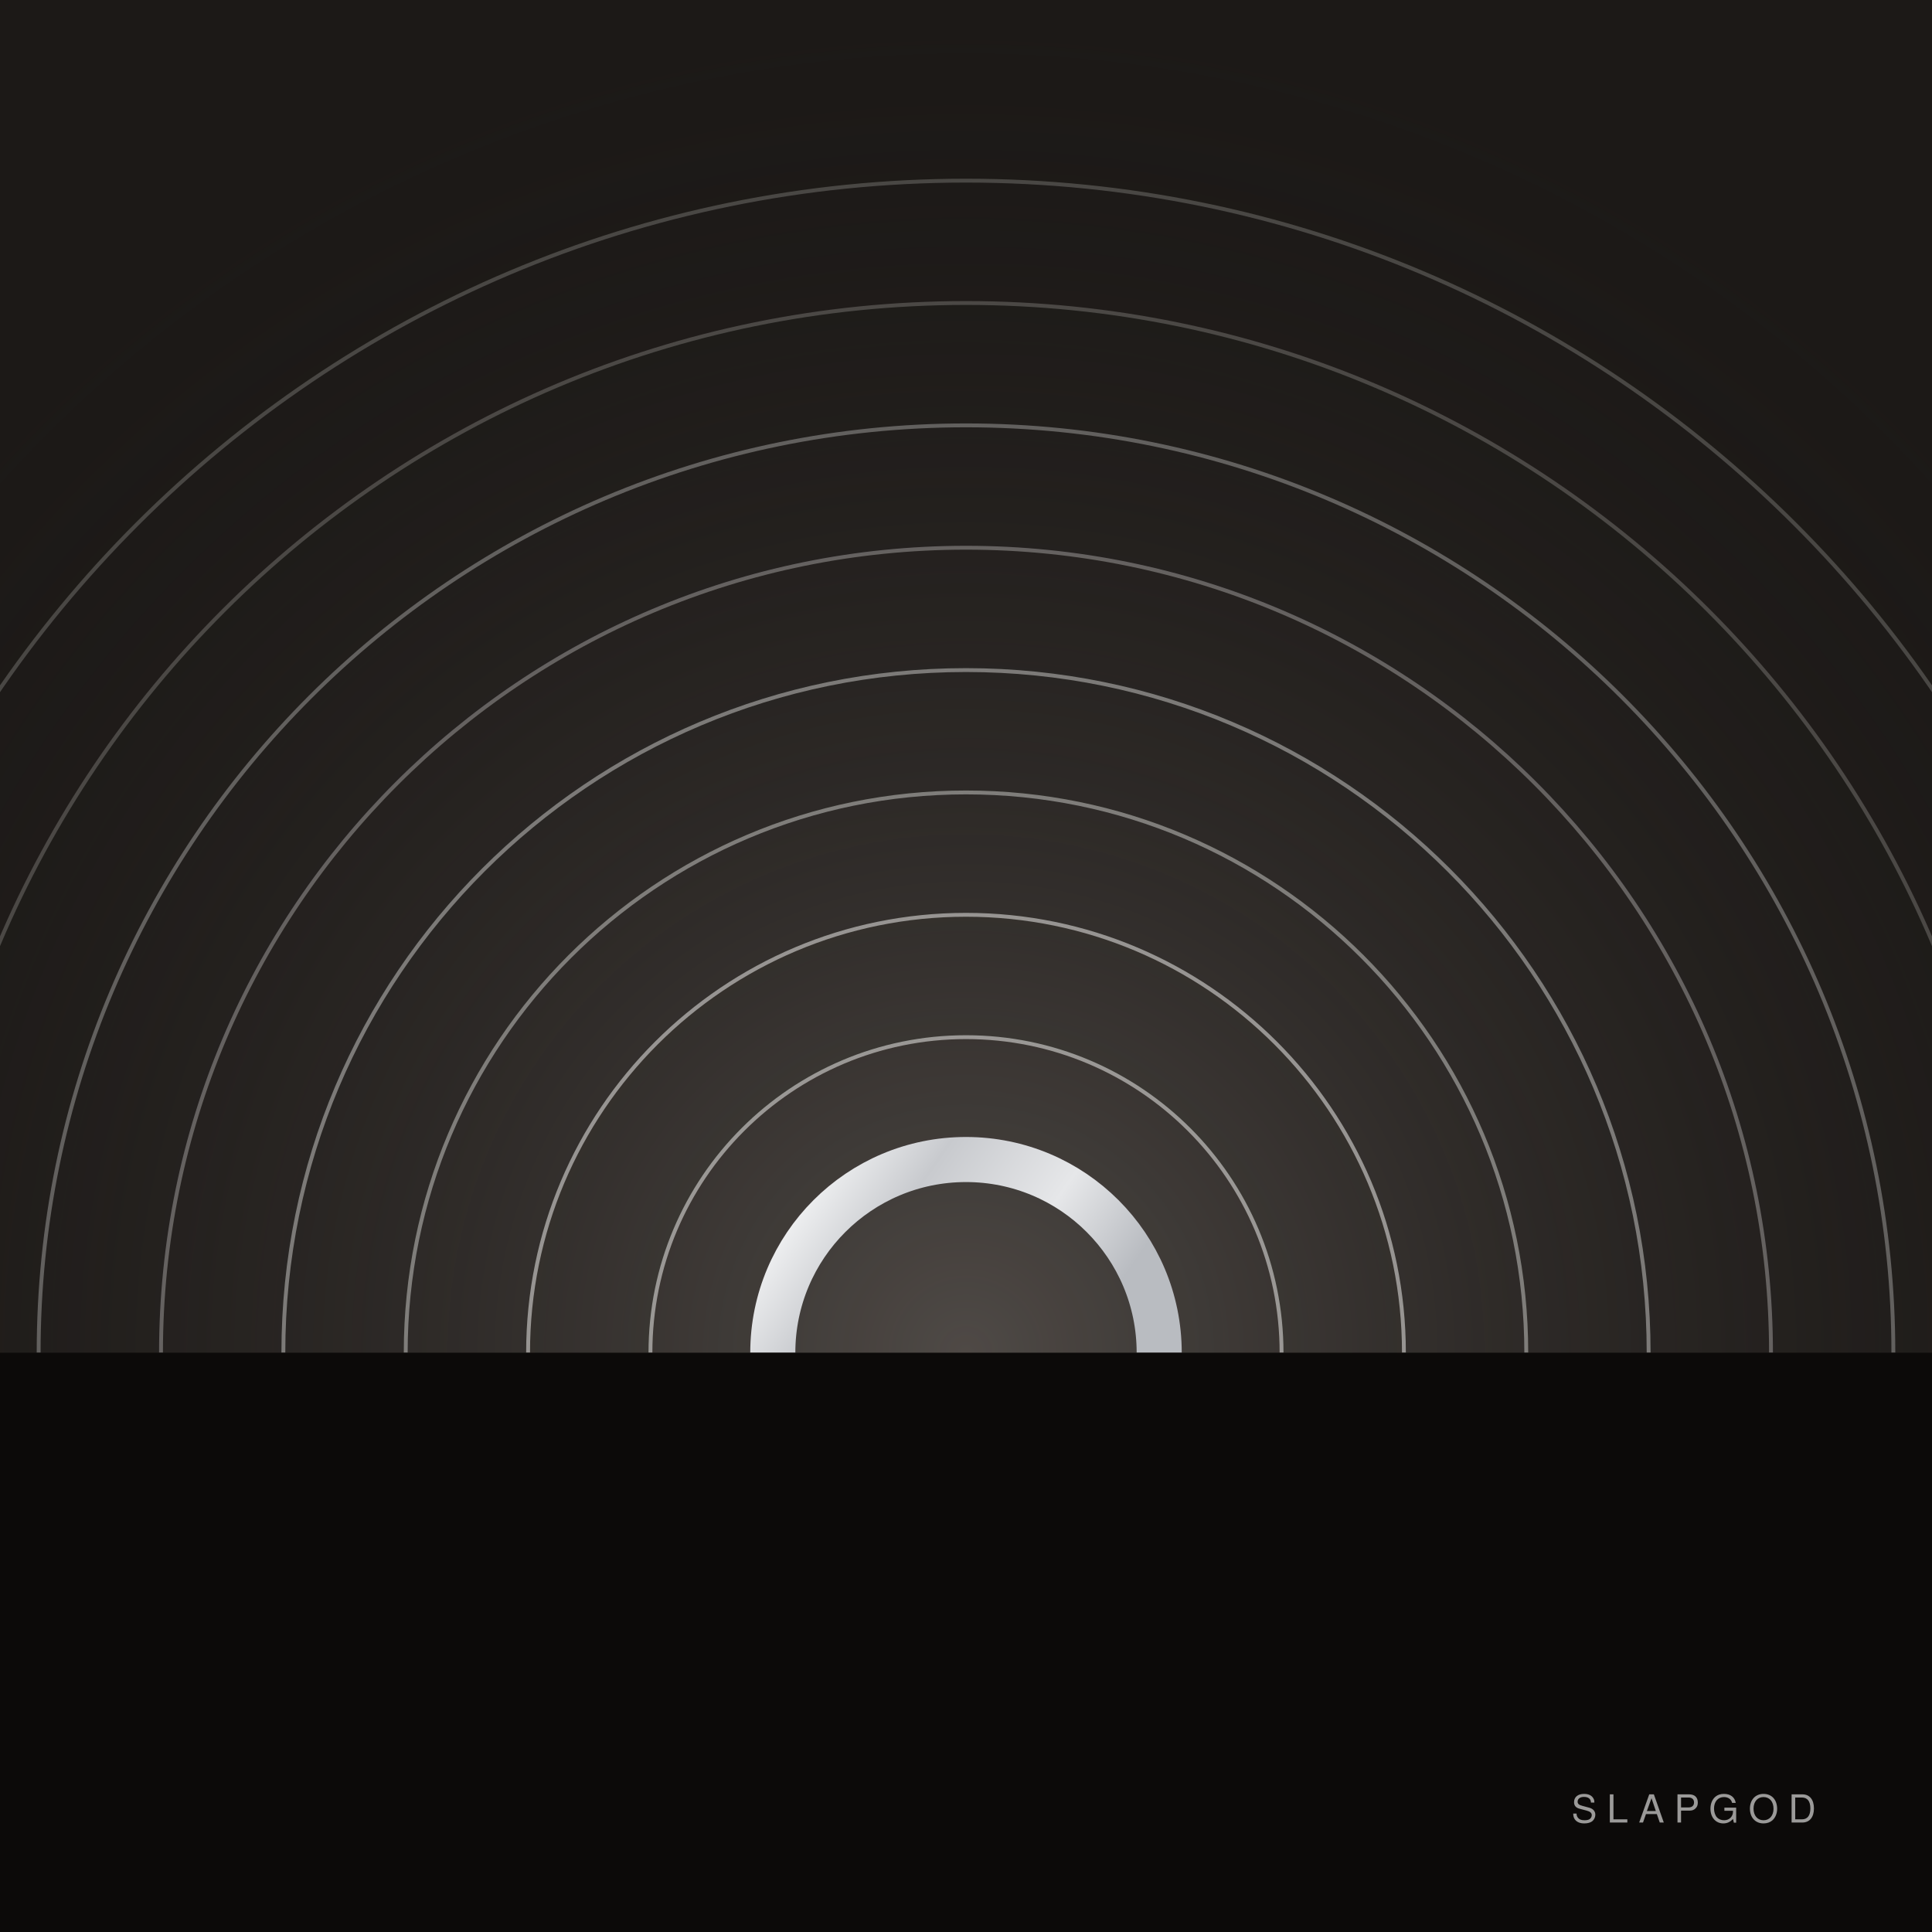
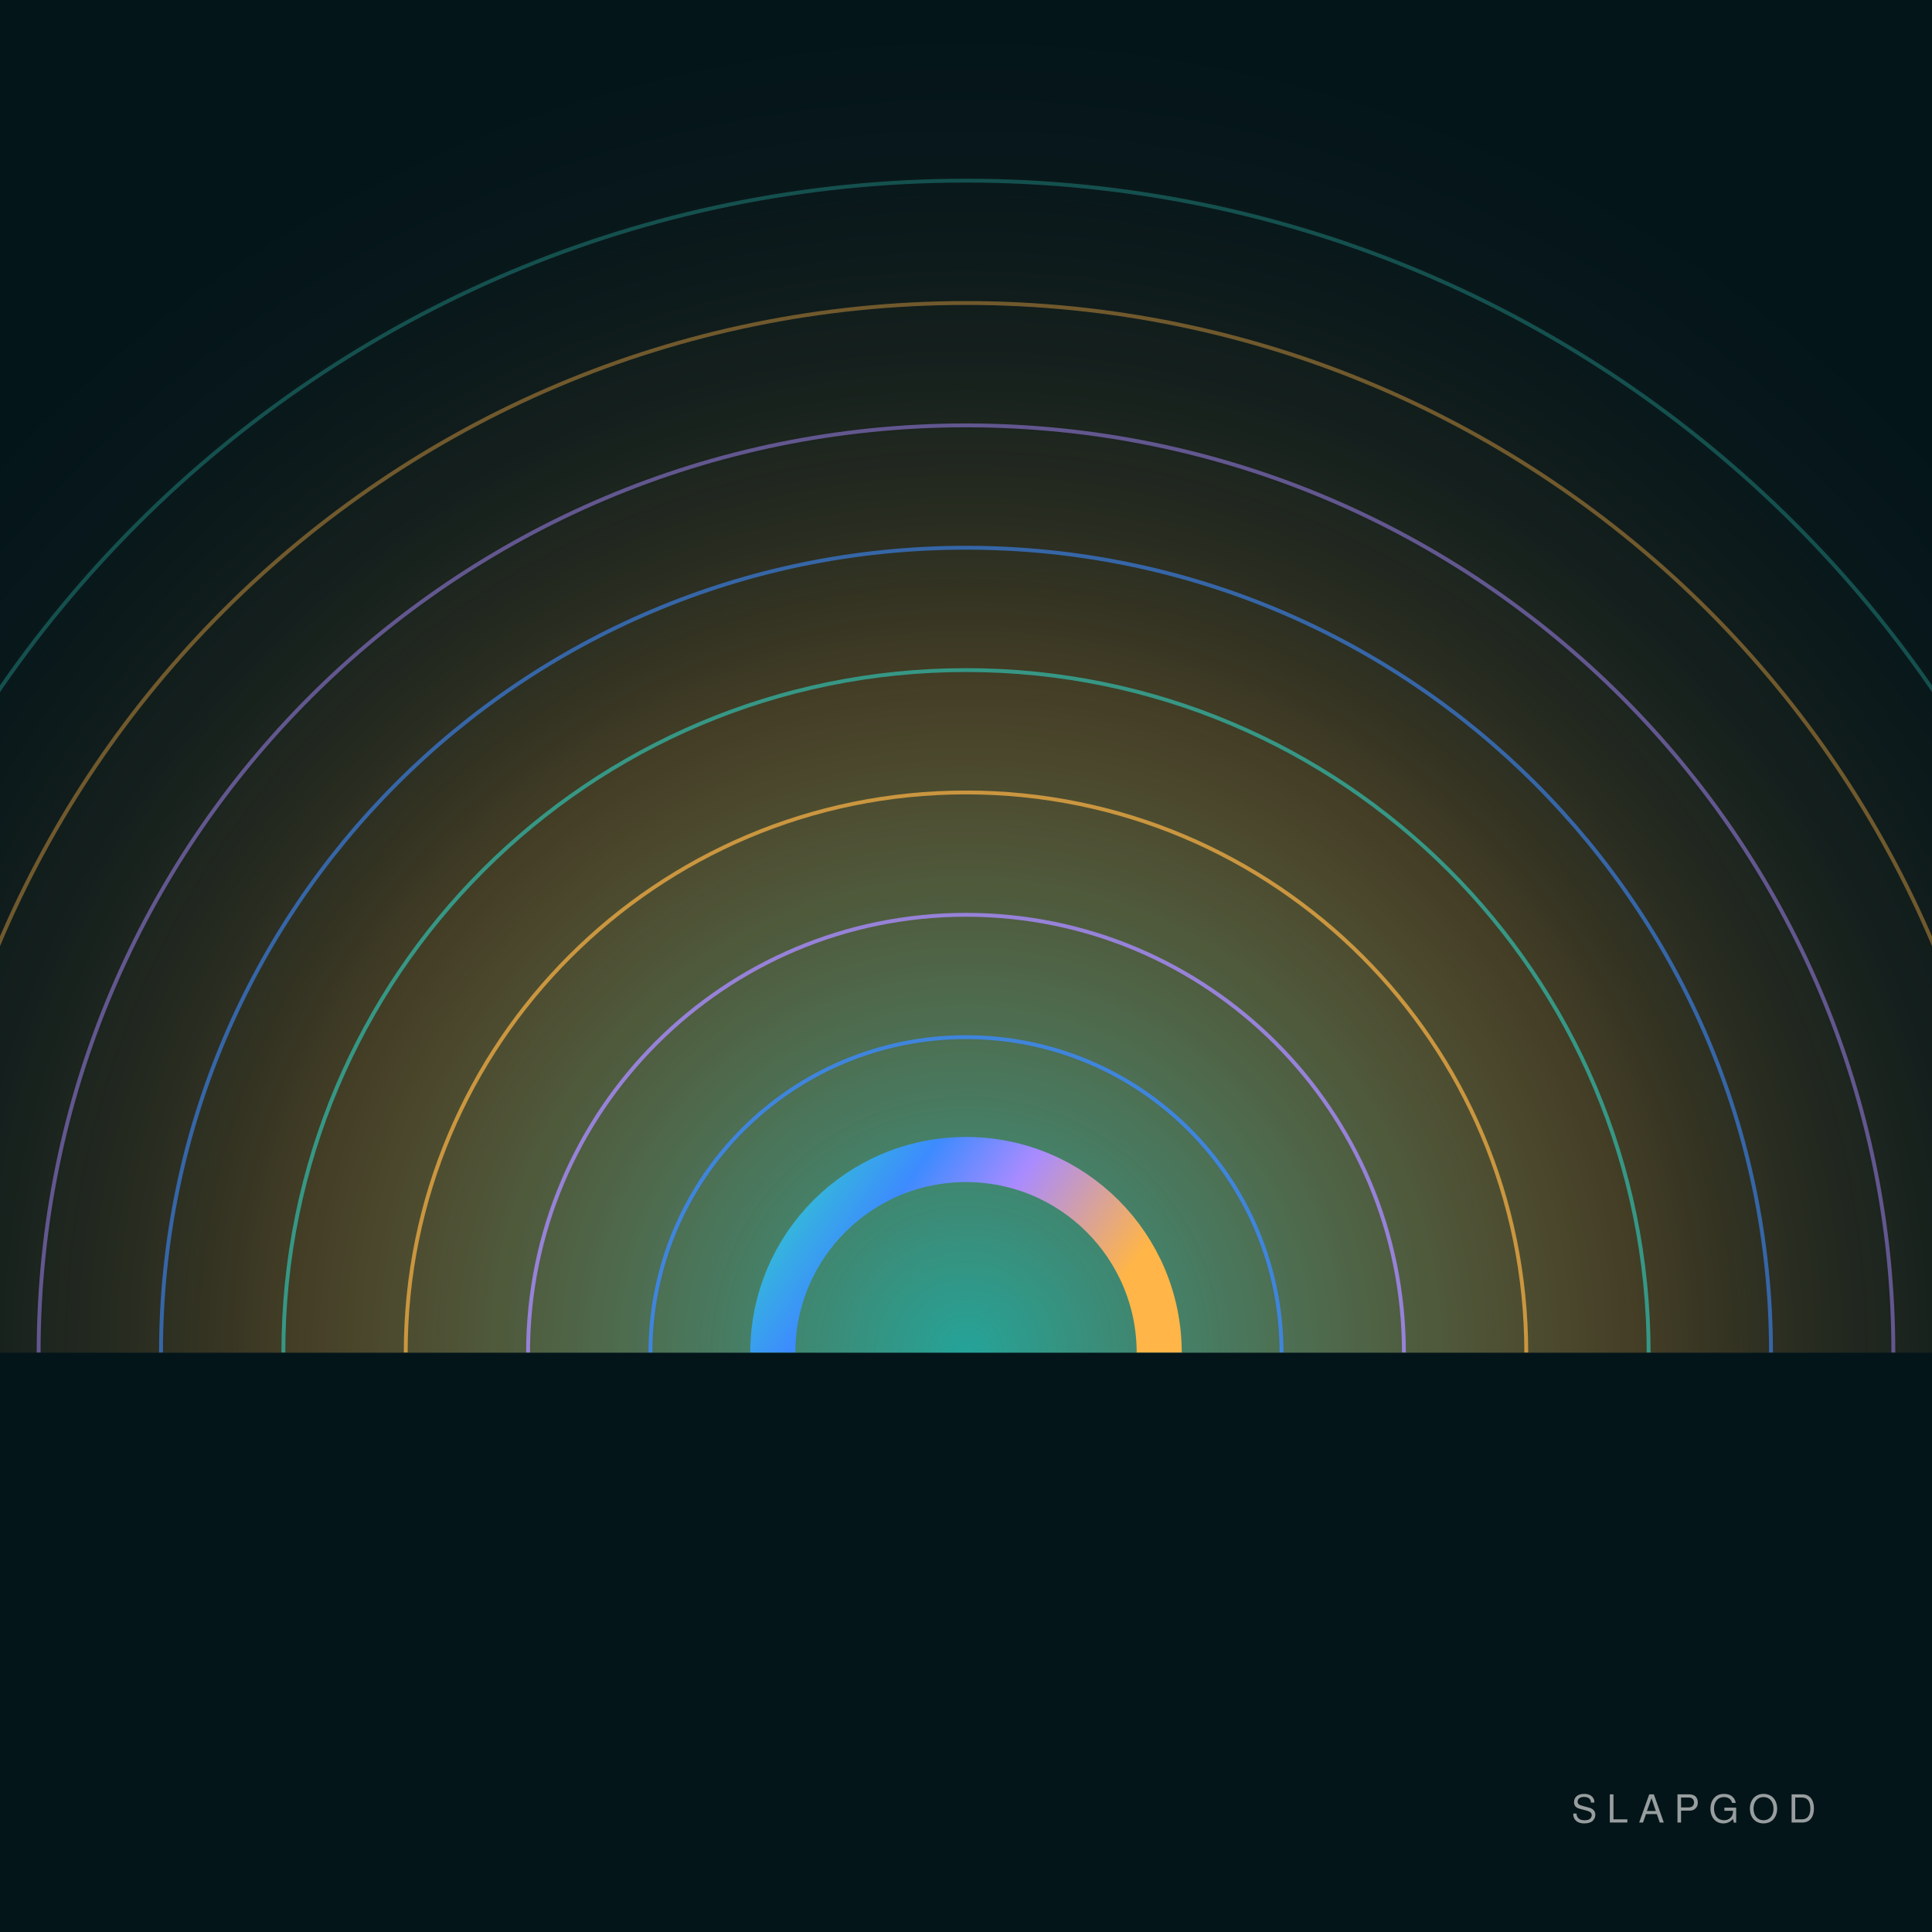
<svg xmlns="http://www.w3.org/2000/svg" viewBox="0 0 600 600" width="600" height="600">
  <defs>
    <linearGradient id="sv-silkalarm" x1="0" y1="0" x2="1" y2=".35">
-       <stop offset="0" stop-color="#A8AAAD" />
-       <stop offset=".13" stop-color="#F0F1F2" />
-       <stop offset=".38" stop-color="#C8CACE" />
-       <stop offset=".72" stop-color="#E6E7E9" />
-       <stop offset="1" stop-color="#B9BCC1" />
+       <stop offset="0" stop-color="#2FD3C4" />
+       <stop offset=".35" stop-color="#3D8BFF" />
+       <stop offset=".6" stop-color="#A98BFF" />
+       <stop offset="1" stop-color="#FFB547" />
    </linearGradient>
    <radialGradient id="ag-silkalarm" cx="300" cy="420.1" r="420" gradientUnits="userSpaceOnUse">
-       <stop offset="0" stop-color="#78716C" stop-opacity=".55" />
-       <stop offset="1" stop-color="#1C1917" stop-opacity="0" />
+       <stop offset="0" stop-color="#2FD3C4" stop-opacity=".75" />
+       <stop offset=".5" stop-color="#FFB547" stop-opacity=".25" />
+       <stop offset="1" stop-color="#04151A" stop-opacity="0" />
    </radialGradient>
  </defs>
-   <rect width="600" height="600" fill="#1C1917" />
+   <rect width="600" height="600" fill="#04151A" />
  <rect width="600" height="600" fill="url(#ag-silkalarm)" />
  <path d="M240 420.1 A60 60 0 0 1 360 420.1" fill="none" stroke="url(#sv-silkalarm)" stroke-opacity="1" stroke-width="14" />
-   <path d="M202 420.1 A98 98 0 0 1 398 420.1" fill="none" stroke="#FAFAF9" stroke-opacity="0.5" stroke-width="1.2" />
-   <path d="M164 420.1 A136 136 0 0 1 436 420.1" fill="none" stroke="#FAFAF9" stroke-opacity="0.5" stroke-width="1.2" />
-   <path d="M126 420.1 A174 174 0 0 1 474 420.1" fill="none" stroke="#FAFAF9" stroke-opacity="0.4" stroke-width="1.2" />
-   <path d="M88 420.1 A212 212 0 0 1 512 420.1" fill="none" stroke="#FAFAF9" stroke-opacity="0.4" stroke-width="1.2" />
-   <path d="M50 420.1 A250 250 0 0 1 550 420.1" fill="none" stroke="#FAFAF9" stroke-opacity="0.3" stroke-width="1.2" />
-   <path d="M12 420.1 A288 288 0 0 1 588 420.1" fill="none" stroke="#FAFAF9" stroke-opacity="0.3" stroke-width="1.2" />
-   <path d="M-26 420.1 A326 326 0 0 1 626 420.1" fill="none" stroke="#FAFAF9" stroke-opacity="0.2" stroke-width="1.2" />
-   <path d="M-64 420.1 A364 364 0 0 1 664 420.1" fill="none" stroke="#FAFAF9" stroke-opacity="0.2" stroke-width="1.2" />
-   <rect y="420.1" width="600" height="179.9" fill="#0C0A09" />
+   <path d="M202 420.1 A98 98 0 0 1 398 420.1" fill="none" stroke="#3D8BFF" stroke-opacity="0.8" stroke-width="1.2" />
+   <path d="M164 420.1 A136 136 0 0 1 436 420.1" fill="none" stroke="#A98BFF" stroke-opacity="0.8" stroke-width="1.2" />
+   <path d="M126 420.1 A174 174 0 0 1 474 420.1" fill="none" stroke="#FFB547" stroke-opacity="0.7" stroke-width="1.2" />
+   <path d="M88 420.1 A212 212 0 0 1 512 420.1" fill="none" stroke="#2FD3C4" stroke-opacity="0.6" stroke-width="1.2" />
+   <path d="M50 420.1 A250 250 0 0 1 550 420.1" fill="none" stroke="#3D8BFF" stroke-opacity="0.6" stroke-width="1.2" />
+   <path d="M12 420.1 A288 288 0 0 1 588 420.1" fill="none" stroke="#A98BFF" stroke-opacity="0.5" stroke-width="1.2" />
+   <path d="M-26 420.1 A326 326 0 0 1 626 420.1" fill="none" stroke="#FFB547" stroke-opacity="0.4" stroke-width="1.2" />
+   <path d="M-64 420.1 A364 364 0 0 1 664 420.1" fill="none" stroke="#2FD3C4" stroke-opacity="0.3" stroke-width="1.2" />
+   <rect y="420.1" width="600" height="179.9" fill="#04151A" />
  <text x="564" y="566" font-family="Helvetica, Arial, sans-serif" font-size="12" letter-spacing="3" text-anchor="end" fill="#FAFAF9" fill-opacity=".6">SLAPGOD</text>
</svg>
